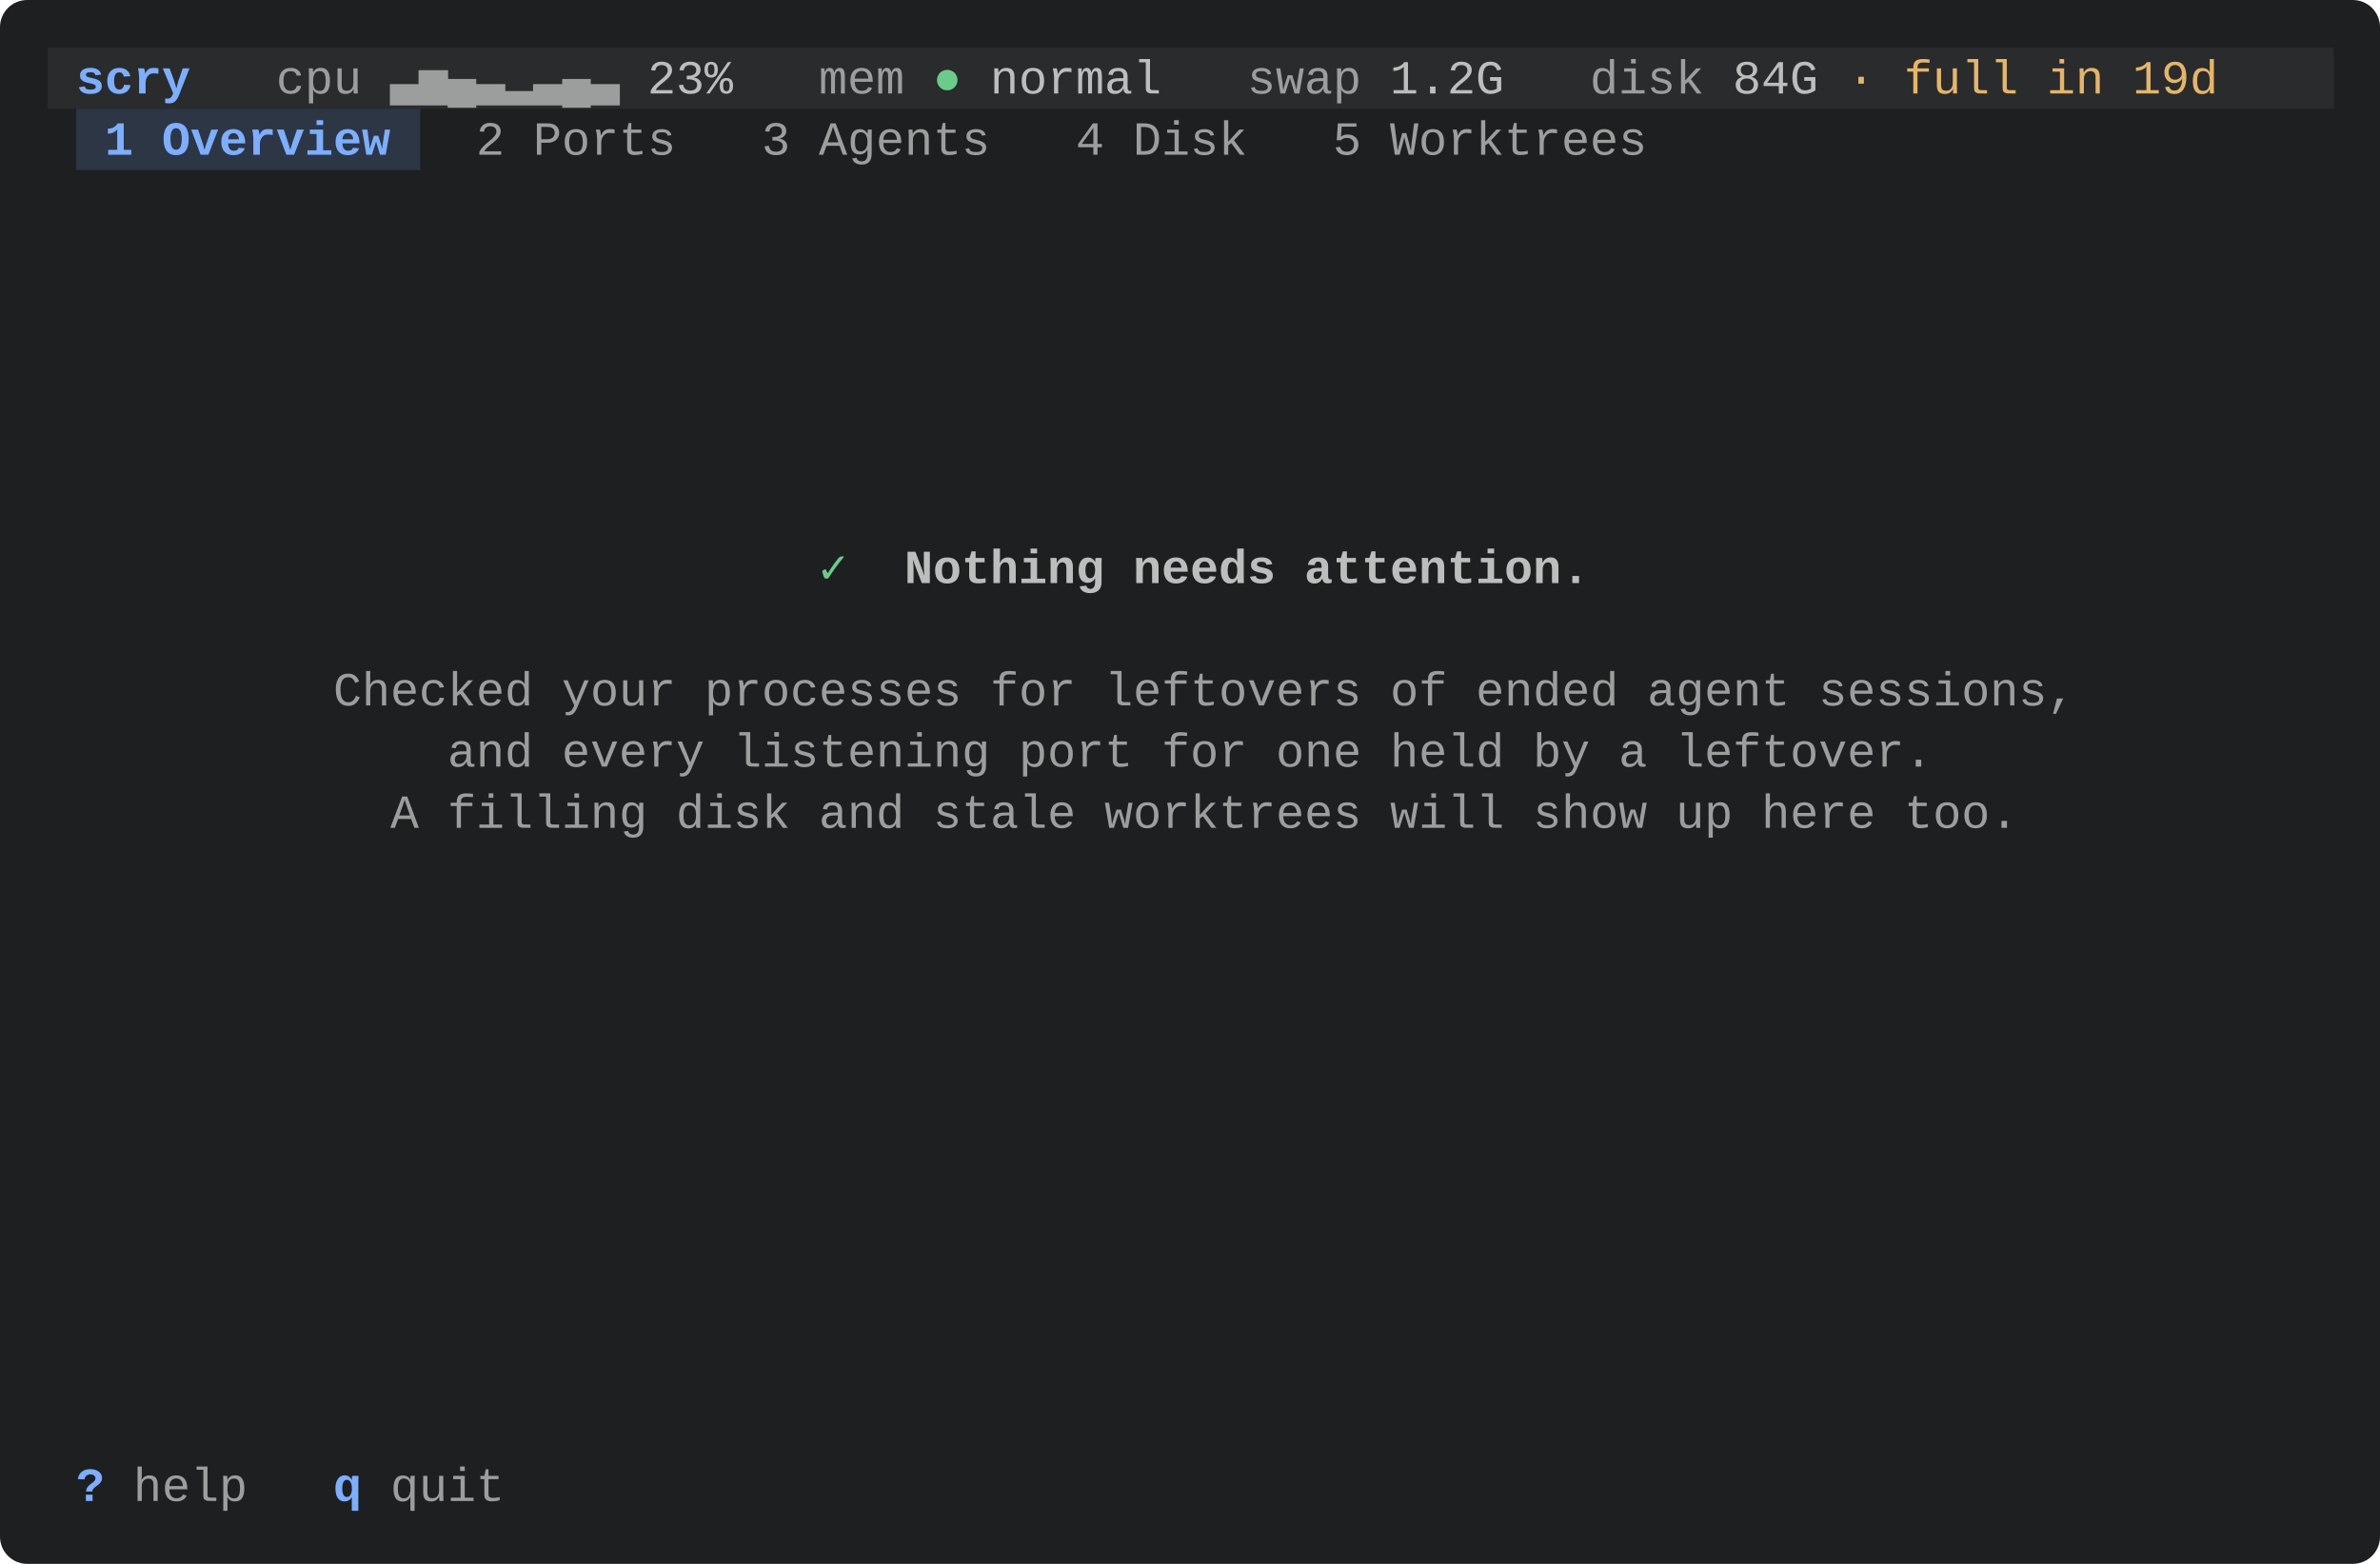
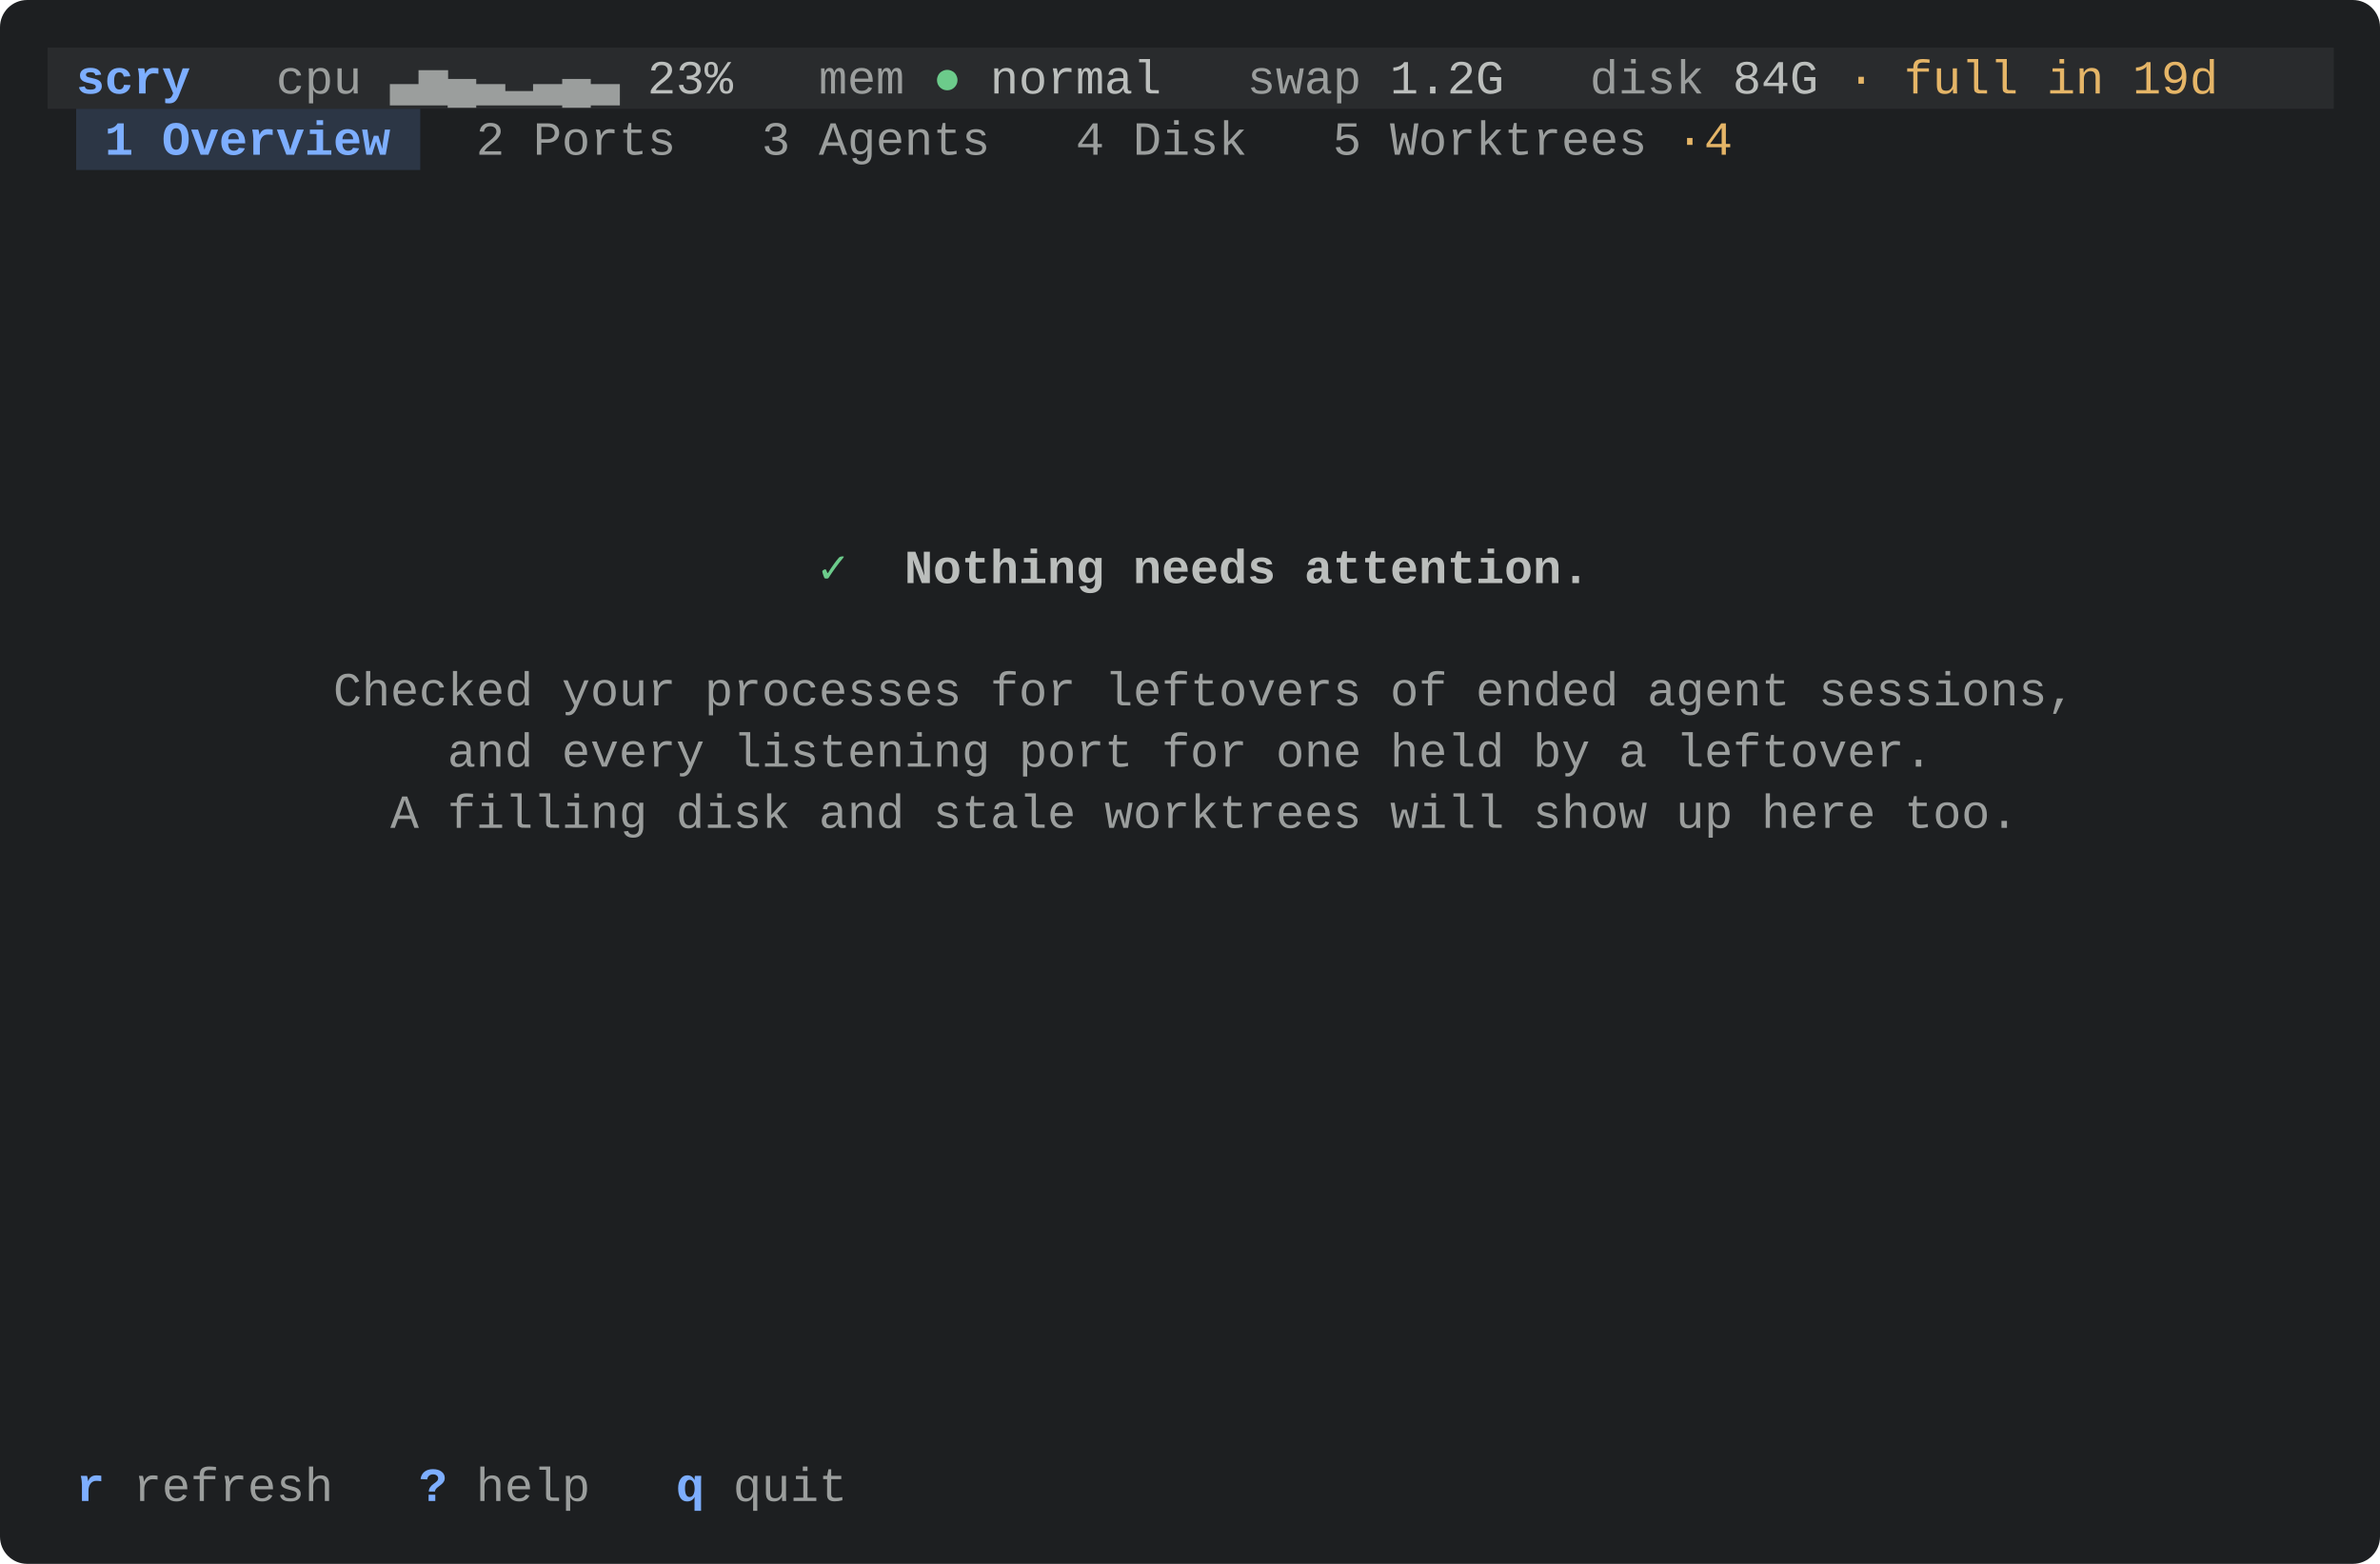
<svg xmlns="http://www.w3.org/2000/svg" width="700" height="460" viewBox="0 0 700 460">
  <style>text{font-family:ui-monospace,SFMono-Regular,"SF Mono",Menlo,Consolas,"Liberation Mono","DejaVu Sans Mono",monospace;font-size:14px;white-space:pre}</style>
  <rect width="700" height="460" rx="8" fill="#1d1f21" />
  <g transform="translate(14 14)">
    <rect x="0.0" y="0" width="672.4" height="18" fill="#292b2d" />
    <text x="8.4" y="13.5" fill="#7daeff" textLength="33.6" lengthAdjust="spacingAndGlyphs" xml:space="preserve" font-weight="700">scry</text>
    <text x="67.2" y="13.5" fill="#9b9e9d" textLength="100.8" lengthAdjust="spacingAndGlyphs" xml:space="preserve">cpu ▃▅▄▃▂▃▄▃</text>
    <text x="176.4" y="13.5" fill="#bbbebc" textLength="25.2" lengthAdjust="spacingAndGlyphs" xml:space="preserve">23%</text>
    <text x="226.8" y="13.5" fill="#9b9e9d" textLength="25.2" lengthAdjust="spacingAndGlyphs" xml:space="preserve">mem</text>
    <text x="260.4" y="13.5" fill="#6ccb8b" textLength="8.4" lengthAdjust="spacingAndGlyphs" xml:space="preserve">●</text>
    <text x="277.2" y="13.5" fill="#bbbebc" textLength="50.4" lengthAdjust="spacingAndGlyphs" xml:space="preserve">normal</text>
    <text x="352.8" y="13.5" fill="#9b9e9d" textLength="33.6" lengthAdjust="spacingAndGlyphs" xml:space="preserve">swap</text>
    <text x="394.8" y="13.5" fill="#bbbebc" textLength="33.6" lengthAdjust="spacingAndGlyphs" xml:space="preserve">1.2G</text>
    <text x="453.6" y="13.5" fill="#9b9e9d" textLength="33.6" lengthAdjust="spacingAndGlyphs" xml:space="preserve">disk</text>
    <text x="495.6" y="13.5" fill="#bbbebc" textLength="25.2" lengthAdjust="spacingAndGlyphs" xml:space="preserve">84G</text>
    <text x="529.2" y="13.5" fill="#e5b567" textLength="109.2" lengthAdjust="spacingAndGlyphs" xml:space="preserve">· full in 19d</text>
    <rect x="8.4" y="18" width="101.2" height="18" fill="#2c3645" />
    <text x="16.8" y="31.5" fill="#7daeff" textLength="84.0" lengthAdjust="spacingAndGlyphs" xml:space="preserve" font-weight="700">1 Overview</text>
    <text x="126.0" y="31.5" fill="#9b9e9d" textLength="58.8" lengthAdjust="spacingAndGlyphs" xml:space="preserve">2 Ports</text>
    <text x="210.0" y="31.5" fill="#9b9e9d" textLength="67.2" lengthAdjust="spacingAndGlyphs" xml:space="preserve">3 Agents</text>
    <text x="302.4" y="31.5" fill="#9b9e9d" textLength="50.4" lengthAdjust="spacingAndGlyphs" xml:space="preserve">4 Disk</text>
    <text x="378.0" y="31.5" fill="#9b9e9d" textLength="92.4" lengthAdjust="spacingAndGlyphs" xml:space="preserve">5 Worktrees</text>
+     <text x="478.8" y="31.5" fill="#e5b567" textLength="16.8" lengthAdjust="spacingAndGlyphs" xml:space="preserve">·4</text>
    <text x="226.8" y="157.5" fill="#6ccb8b" textLength="8.4" lengthAdjust="spacingAndGlyphs" xml:space="preserve">✓</text>
    <text x="252.0" y="157.5" fill="#bbbebc" textLength="201.6" lengthAdjust="spacingAndGlyphs" xml:space="preserve" font-weight="700">Nothing needs attention.</text>
    <text x="84.0" y="193.5" fill="#9b9e9d" textLength="512.4" lengthAdjust="spacingAndGlyphs" xml:space="preserve">Checked your processes for leftovers of ended agent sessions,</text>
    <text x="117.6" y="211.5" fill="#9b9e9d" textLength="436.8" lengthAdjust="spacingAndGlyphs" xml:space="preserve">and every listening port for one held by a leftover.</text>
    <text x="100.8" y="229.5" fill="#9b9e9d" textLength="478.8" lengthAdjust="spacingAndGlyphs" xml:space="preserve">A filling disk and stale worktrees will show up here too.</text>
-     <text x="8.4" y="427.5" fill="#7daeff" textLength="8.4" lengthAdjust="spacingAndGlyphs" xml:space="preserve" font-weight="700">?</text>
-     <text x="25.2" y="427.5" fill="#9b9e9d" textLength="33.6" lengthAdjust="spacingAndGlyphs" xml:space="preserve">help</text>
-     <text x="84.0" y="427.5" fill="#7daeff" textLength="8.4" lengthAdjust="spacingAndGlyphs" xml:space="preserve" font-weight="700">q</text>
-     <text x="100.8" y="427.5" fill="#9b9e9d" textLength="33.6" lengthAdjust="spacingAndGlyphs" xml:space="preserve">quit</text>
+     <text x="8.4" y="427.5" fill="#7daeff" textLength="8.4" lengthAdjust="spacingAndGlyphs" xml:space="preserve" font-weight="700">r</text>
+     <text x="25.2" y="427.5" fill="#9b9e9d" textLength="58.8" lengthAdjust="spacingAndGlyphs" xml:space="preserve">refresh</text>
+     <text x="109.2" y="427.5" fill="#7daeff" textLength="8.4" lengthAdjust="spacingAndGlyphs" xml:space="preserve" font-weight="700">?</text>
+     <text x="126.0" y="427.5" fill="#9b9e9d" textLength="33.6" lengthAdjust="spacingAndGlyphs" xml:space="preserve">help</text>
+     <text x="184.8" y="427.5" fill="#7daeff" textLength="8.4" lengthAdjust="spacingAndGlyphs" xml:space="preserve" font-weight="700">q</text>
+     <text x="201.6" y="427.5" fill="#9b9e9d" textLength="33.6" lengthAdjust="spacingAndGlyphs" xml:space="preserve">quit</text>
  </g>
</svg>
